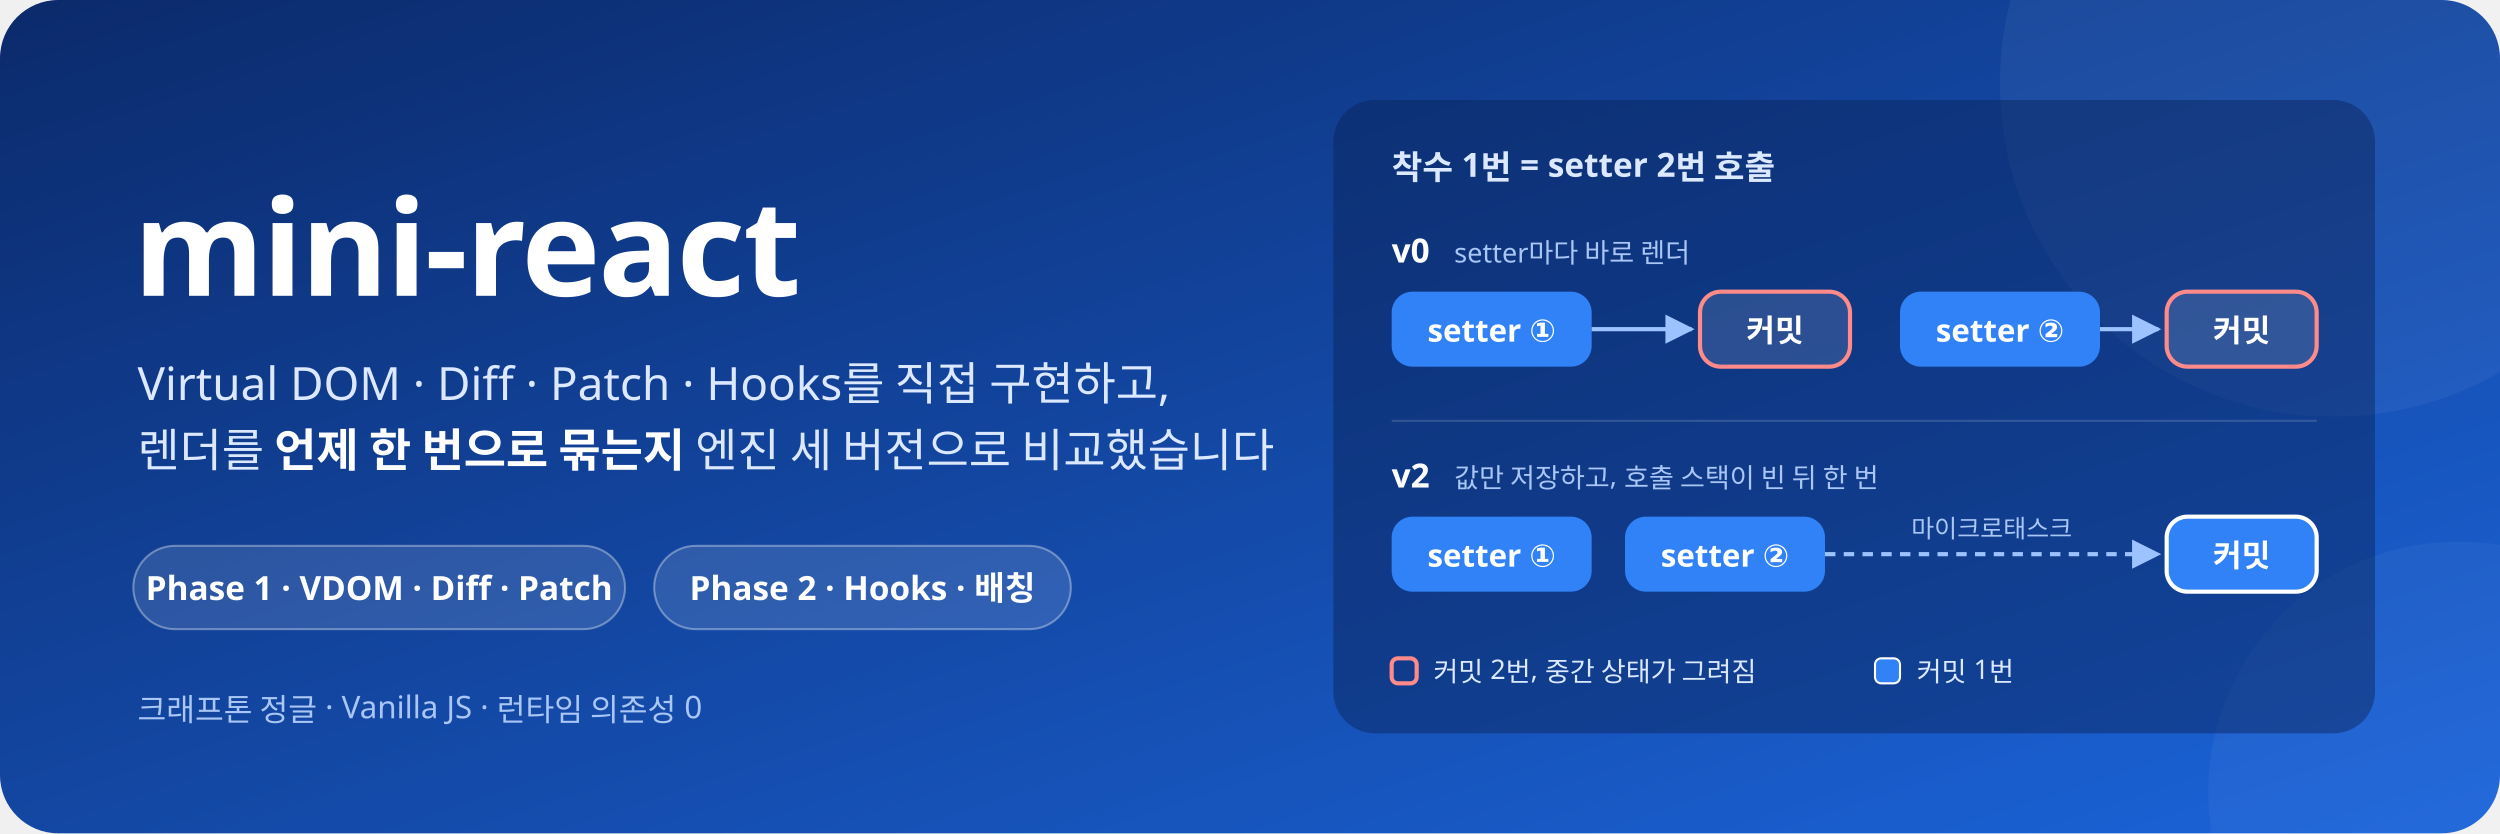
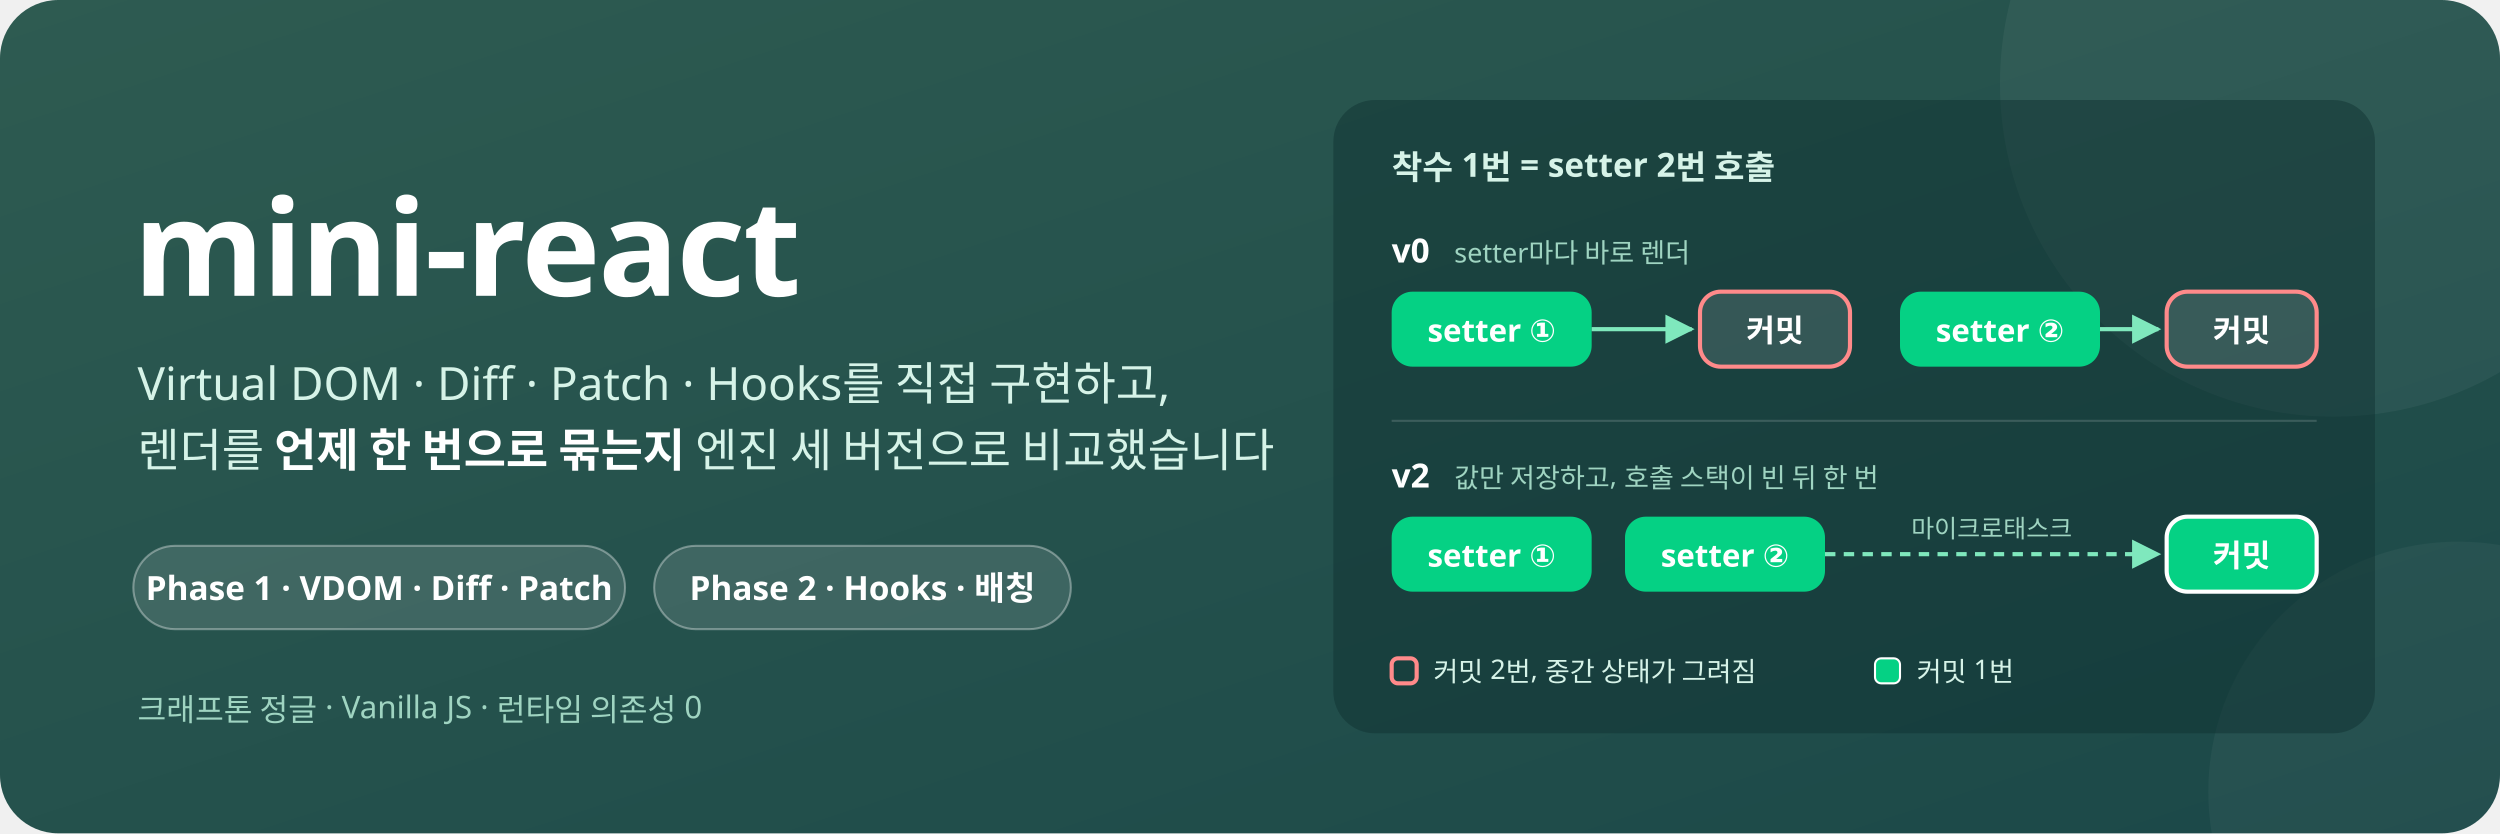
<svg xmlns="http://www.w3.org/2000/svg" width="1200" height="400" viewBox="0 0 1200 400" font-family="Pretendard, 'Apple SD Gothic Neo', 'Malgun Gothic', 'Noto Sans KR', sans-serif">
  <defs>
    <linearGradient id="bg" x1="0" y1="0" x2="1" y2="1">
-       <stop offset="0" stop-color="#0b2a6b" />
-       <stop offset="1" stop-color="#1b64da" />
+       <stop offset="0" stop-color="#2e5b51" />
+       <stop offset="1" stop-color="#1b4848" />
    </linearGradient>
    <marker id="arr" viewBox="0 0 10 10" refX="9" refY="5" markerWidth="7" markerHeight="7" orient="auto">
-       <path d="M0 0 L10 5 L0 10 z" fill="#9cc3ff" />
+       <path d="M0 0 L10 5 L0 10 z" fill="#7fe8bd" />
    </marker>
  </defs>
  <rect width="1200" height="400" rx="28" fill="url(#bg)" />
  <circle cx="1120" cy="40" r="160" fill="#ffffff" opacity="0.05" />
  <circle cx="1180" cy="380" r="120" fill="#ffffff" opacity="0.04" />
  <text x="64" y="142" font-size="64" font-weight="800" fill="#ffffff" letter-spacing="-1">mini-react</text>
-   <text x="66" y="192" font-size="22" font-weight="500" fill="#dbe8ff">Virtual DOM · Diff · Patch · Hooks를 직접 구현하고,</text>
-   <text x="66" y="224" font-size="22" font-weight="500" fill="#dbe8ff">렌더를 <tspan font-weight="800" fill="#ffffff">언제 한 번으로 묶는지</tspan> 엔진 세 버전으로 비교했습니다</text>
+   <text x="66" y="192" font-size="22" font-weight="500" fill="#d6f3e8">Virtual DOM · Diff · Patch · Hooks를 직접 구현하고,</text>
+   <text x="66" y="224" font-size="22" font-weight="500" fill="#d6f3e8">렌더를 <tspan font-weight="800" fill="#ffffff">언제 한 번으로 묶는지</tspan> 엔진 세 버전으로 비교했습니다</text>
  <rect x="64" y="262" width="236" height="40" rx="20" fill="#ffffff" fill-opacity="0.12" stroke="#ffffff" stroke-opacity="0.35" />
  <text x="182" y="288" font-size="16" font-weight="700" fill="#ffffff" text-anchor="middle">Phase 1 · VDOM · Diff · Patch</text>
  <rect x="314" y="262" width="200" height="40" rx="20" fill="#ffffff" fill-opacity="0.12" stroke="#ffffff" stroke-opacity="0.35" />
  <text x="414" y="288" font-size="16" font-weight="700" fill="#ffffff" text-anchor="middle">Phase 2 · Hooks · 배칭</text>
-   <text x="66" y="346" font-size="15" fill="#a9c6f5">크래프톤 정글 · Vanilla JS · 런타임 의존성 0</text>
-   <rect x="640" y="48" width="500" height="304" rx="20" fill="#0a2257" fill-opacity="0.45" />
-   <text x="668" y="86" font-size="16" font-weight="700" fill="#dbe8ff">착수 1번 = setter 2번 호출</text>
+   <text x="66" y="346" font-size="15" fill="#9fd4c1">크래프톤 정글 · Vanilla JS · 런타임 의존성 0</text>
+   <rect x="640" y="48" width="500" height="304" rx="20" fill="#0f302f" fill-opacity="0.45" />
+   <text x="668" y="86" font-size="16" font-weight="700" fill="#d6f3e8">착수 1번 = setter 2번 호출</text>
  <text x="668" y="126" font-size="16" font-weight="800" fill="#ffffff">v0</text>
-   <text x="698" y="126" font-size="13" fill="#a9c6f5">setter마다 바로 렌더</text>
-   <rect x="668" y="140" width="96" height="36" rx="10" fill="#3182f6" />
+   <text x="698" y="126" font-size="13" fill="#9fd4c1">setter마다 바로 렌더</text>
+   <rect x="668" y="140" width="96" height="36" rx="10" fill="#05d184" />
  <text x="716" y="164" font-size="15" font-weight="700" fill="#ffffff" text-anchor="middle">setter ①</text>
-   <path d="M764 158 H812" stroke="#9cc3ff" stroke-width="2" marker-end="url(#arr)" />
+   <path d="M764 158 H812" stroke="#7fe8bd" stroke-width="2" marker-end="url(#arr)" />
  <rect x="816" y="140" width="72" height="36" rx="10" fill="#ffffff" fill-opacity="0.12" stroke="#ff8a8a" stroke-width="2" />
  <text x="852" y="164" font-size="15" font-weight="700" fill="#ffffff" text-anchor="middle">커밋</text>
-   <rect x="912" y="140" width="96" height="36" rx="10" fill="#3182f6" />
+   <rect x="912" y="140" width="96" height="36" rx="10" fill="#05d184" />
  <text x="960" y="164" font-size="15" font-weight="700" fill="#ffffff" text-anchor="middle">setter ②</text>
-   <path d="M1008 158 H1036" stroke="#9cc3ff" stroke-width="2" marker-end="url(#arr)" />
+   <path d="M1008 158 H1036" stroke="#7fe8bd" stroke-width="2" marker-end="url(#arr)" />
  <rect x="1040" y="140" width="72" height="36" rx="10" fill="#ffffff" fill-opacity="0.12" stroke="#ff8a8a" stroke-width="2" />
  <text x="1076" y="164" font-size="15" font-weight="700" fill="#ffffff" text-anchor="middle">커밋</text>
  <line x1="668" y1="202" x2="1112" y2="202" stroke="#ffffff" stroke-opacity="0.15" />
  <text x="668" y="234" font-size="16" font-weight="800" fill="#ffffff">v2</text>
-   <text x="698" y="234" font-size="13" fill="#a9c6f5">값만 저장하고, 호출 스택이 빈 뒤 한 번</text>
-   <rect x="668" y="248" width="96" height="36" rx="10" fill="#3182f6" />
+   <text x="698" y="234" font-size="13" fill="#9fd4c1">값만 저장하고, 호출 스택이 빈 뒤 한 번</text>
+   <rect x="668" y="248" width="96" height="36" rx="10" fill="#05d184" />
  <text x="716" y="272" font-size="15" font-weight="700" fill="#ffffff" text-anchor="middle">setter ①</text>
-   <rect x="780" y="248" width="96" height="36" rx="10" fill="#3182f6" />
+   <rect x="780" y="248" width="96" height="36" rx="10" fill="#05d184" />
  <text x="828" y="272" font-size="15" font-weight="700" fill="#ffffff" text-anchor="middle">setter ②</text>
-   <path d="M876 266 H1036" stroke="#9cc3ff" stroke-width="2" stroke-dasharray="5 4" marker-end="url(#arr)" />
-   <text x="956" y="258" font-size="12" fill="#a9c6f5" text-anchor="middle">마이크로태스크</text>
-   <rect x="1040" y="248" width="72" height="36" rx="10" fill="#3182f6" stroke="#ffffff" stroke-width="2" />
+   <path d="M876 266 H1036" stroke="#7fe8bd" stroke-width="2" stroke-dasharray="5 4" marker-end="url(#arr)" />
+   <text x="956" y="258" font-size="12" fill="#9fd4c1" text-anchor="middle">마이크로태스크</text>
+   <rect x="1040" y="248" width="72" height="36" rx="10" fill="#05d184" stroke="#ffffff" stroke-width="2" />
  <text x="1076" y="272" font-size="15" font-weight="700" fill="#ffffff" text-anchor="middle">커밋</text>
  <rect x="668" y="316" width="12" height="12" rx="3" fill="none" stroke="#ff8a8a" stroke-width="2" />
-   <text x="688" y="327" font-size="13" fill="#dbe8ff">커밋 2번, 중간 상태가 그려짐</text>
-   <rect x="900" y="316" width="12" height="12" rx="3" fill="#3182f6" stroke="#ffffff" />
-   <text x="920" y="327" font-size="13" fill="#dbe8ff">커밋 1번</text>
+   <text x="688" y="327" font-size="13" fill="#d6f3e8">커밋 2번, 중간 상태가 그려짐</text>
+   <rect x="900" y="316" width="12" height="12" rx="3" fill="#05d184" stroke="#ffffff" />
+   <text x="920" y="327" font-size="13" fill="#d6f3e8">커밋 1번</text>
</svg>
